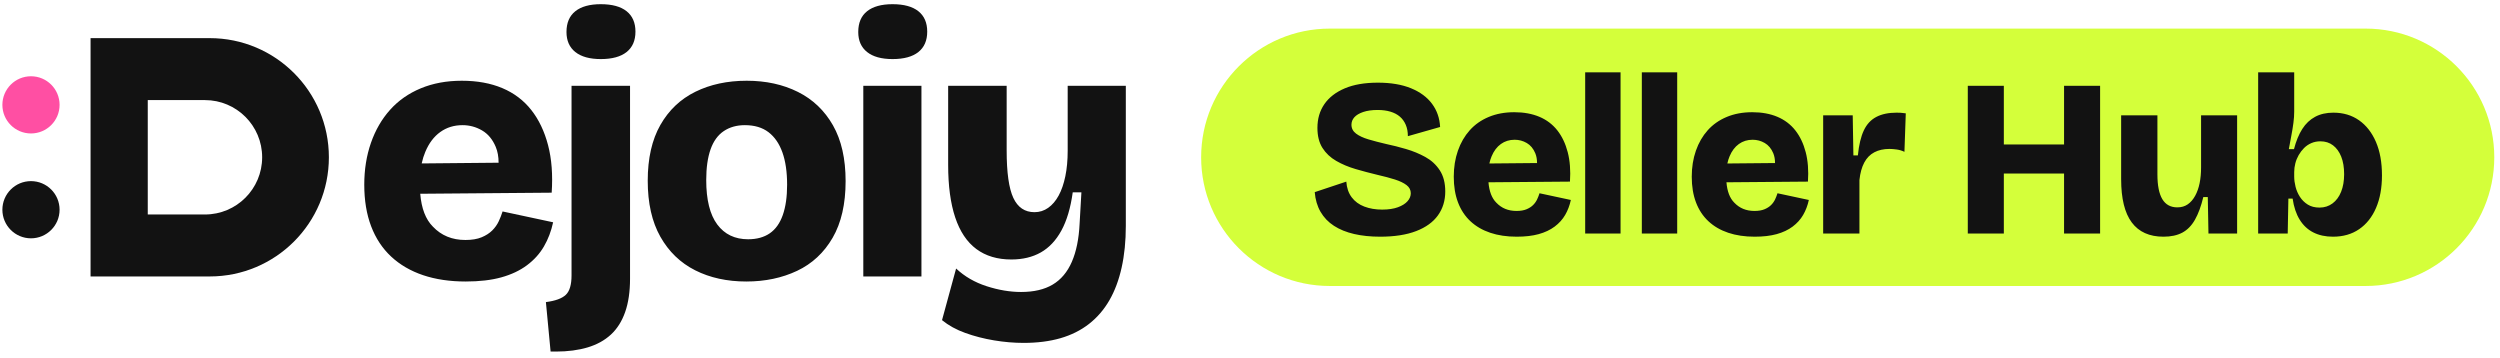
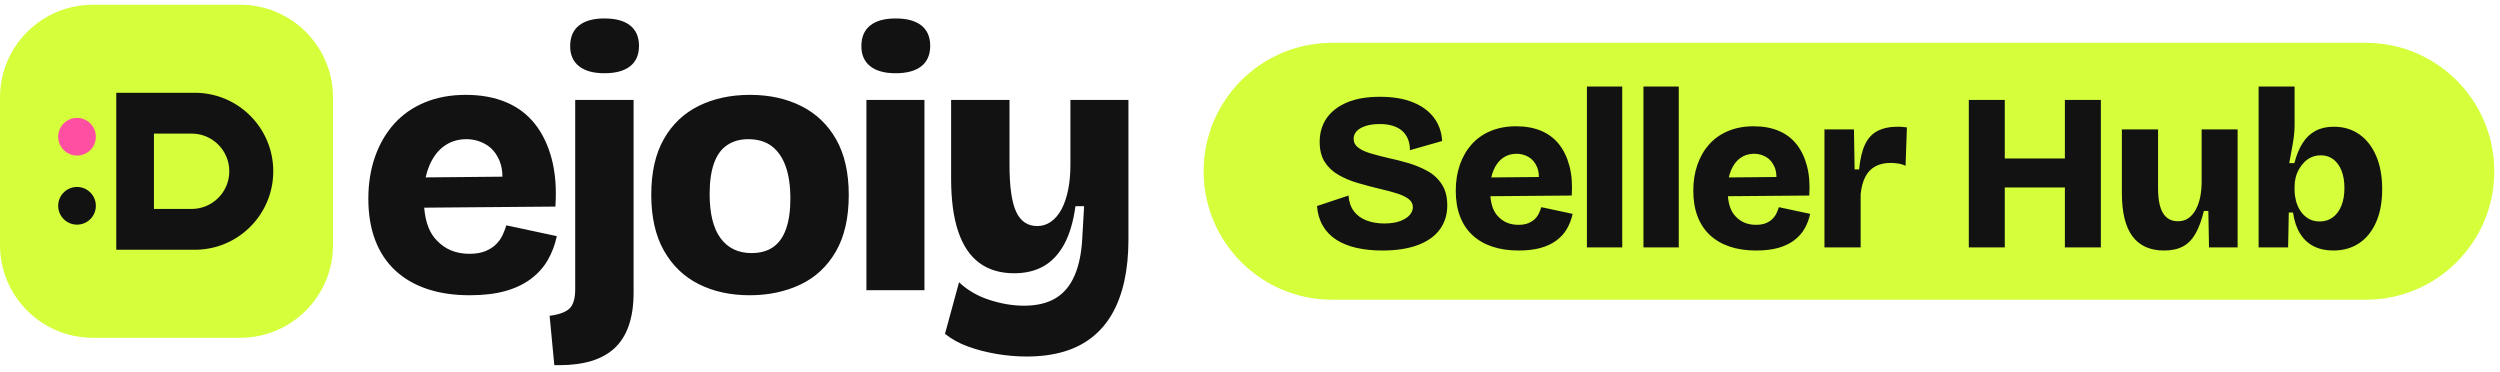
- <svg xmlns="http://www.w3.org/2000/svg" viewBox="0 -16 1049 150" role="img" aria-label=":Dejoiy Seller Hub">
-   <circle cx="13" cy="28" r="12" fill="#FF4FA3" />
-   <circle cx="13" cy="72" r="12" fill="#121212" />
-   <path fill-rule="evenodd" d="M38 0H88A50 50 0 0 1 88 100H38Z M62 26H86A24 24 0 0 1 86 74H62Z" fill="#121212" />
-   <g transform="translate(148 0)">
+ <svg xmlns="http://www.w3.org/2000/svg" viewBox="0 -22 1051 156" role="img" aria-label=":Dejoiy Seller Hub">
+   <rect x="0" y="-20" width="140" height="140" rx="39" fill="#D4FF3A" />
+   <g transform="translate(23.8 17) scale(.66)">
+     <circle cx="13" cy="28" r="12" fill="#FF4FA3" />
+     <circle cx="13" cy="72" r="12" fill="#121212" />
+     <path fill-rule="evenodd" d="M38 0H88A50 50 0 0 1 88 100H38Z M62 26H86A24 24 0 0 1 86 74H62Z" fill="#121212" />
+   </g>
+   <g transform="translate(150 0)">
    <path d="M47.424 102.121Q37.424 102.121 29.545 99.47Q21.667 96.818 16.136 91.667Q10.606 86.515 7.727 78.939Q4.848 71.364 4.848 61.515Q4.848 51.97 7.652 43.939Q10.455 35.909 15.682 30.076Q20.909 24.242 28.561 21.061Q36.212 17.879 45.758 17.879Q55.455 17.879 62.803 20.985Q70.152 24.091 74.924 30.152Q79.697 36.212 81.97 44.924Q84.242 53.636 83.485 64.848L28.333 65.303Q29.091 74.545 33.636 79.091Q38.939 84.697 47.273 84.697Q51.364 84.697 54.091 83.561Q56.818 82.424 58.561 80.682Q60.303 78.939 61.288 76.818Q62.273 74.697 62.879 72.727L84.091 77.273Q82.879 82.879 80.227 87.424Q77.576 91.97 73.106 95.303Q68.636 98.636 62.348 100.379Q56.061 102.121 47.424 102.121ZM28.939 52.576 61.212 52.273Q61.212 48.485 60.0 45.606Q58.03 40.909 54.242 38.712Q50.455 36.515 46.061 36.515Q40.758 36.515 36.742 39.394Q32.727 42.273 30.455 47.727Q29.545 49.848 28.939 52.576Z M85.303 131.515H83.03L81.061 110.758Q86.97 110.0 89.394 107.727Q91.818 105.455 91.818 99.545V20.0H116.364V100.909Q116.364 109.091 114.318 114.924Q112.273 120.758 108.333 124.394Q104.394 128.03 98.561 129.773Q92.727 131.515 85.303 131.515ZM104.091 8.788Q97.121 8.788 93.409 5.833Q89.697 2.879 89.697 -2.576Q89.697 -8.333 93.409 -11.288Q97.121 -14.242 104.091 -14.242Q111.212 -14.242 114.924 -11.288Q118.636 -8.333 118.636 -2.727Q118.636 2.879 114.924 5.833Q111.212 8.788 104.091 8.788Z M165.152 102.121Q153.03 102.121 143.712 97.424Q134.394 92.727 129.091 83.333Q123.788 73.939 123.788 59.848Q123.788 45.758 129.091 36.439Q134.394 27.121 143.788 22.5Q153.182 17.879 165.303 17.879Q177.424 17.879 186.818 22.576Q196.212 27.273 201.515 36.591Q206.818 45.909 206.818 60.0Q206.818 74.394 201.364 83.788Q195.909 93.182 186.439 97.652Q176.97 102.121 165.152 102.121ZM165.909 84.394Q171.364 84.394 175.0 81.894Q178.636 79.394 180.455 74.242Q182.273 69.091 182.273 61.515Q182.273 53.485 180.303 47.955Q178.333 42.424 174.47 39.47Q170.606 36.515 164.545 36.515Q159.394 36.515 155.682 39.015Q151.97 41.515 150.152 46.667Q148.333 51.818 148.333 59.545Q148.333 71.97 152.955 78.182Q157.576 84.394 165.909 84.394Z M214.242 100.0V20.0H238.636V100.0ZM226.515 8.788Q219.545 8.788 215.833 5.833Q212.121 2.879 212.121 -2.576Q212.121 -8.333 215.833 -11.288Q219.545 -14.242 226.515 -14.242Q233.636 -14.242 237.348 -11.288Q241.061 -8.333 241.061 -2.727Q241.061 2.879 237.348 5.833Q233.636 8.788 226.515 8.788Z M281.515 127.879Q275.455 127.879 269.091 126.818Q262.727 125.758 257.045 123.712Q251.364 121.667 247.273 118.333L253.182 96.667Q258.485 101.667 265.985 104.091Q273.485 106.515 280.455 106.515Q288.485 106.515 293.712 103.409Q298.939 100.303 301.742 93.864Q304.545 87.424 305.0 77.879L305.758 64.697H302.121Q300.758 74.545 297.348 80.758Q293.939 86.97 288.712 89.924Q283.485 92.879 276.364 92.879Q267.576 92.879 261.667 88.485Q255.758 84.091 252.803 75.227Q249.848 66.364 249.848 53.182V20.0H274.394V47.121Q274.394 61.061 277.197 67.045Q280.0 73.03 286.061 73.03Q289.242 73.03 291.818 71.212Q294.394 69.394 296.212 66.061Q298.03 62.727 299.015 57.955Q300.0 53.182 300.0 47.273V20.0H324.394V78.788Q324.394 88.333 322.652 96.212Q320.909 104.091 317.5 110.0Q314.091 115.909 308.939 119.924Q303.788 123.939 296.97 125.909Q290.152 127.879 281.515 127.879Z" fill="#121212" />
  </g>
-   <rect x="504" y="-4" width="542.6" height="108" rx="54" fill="#D4FF3A" />
-   <path d="M579.094 83.315Q573.082 83.315 568.197 82.188Q563.312 81.061 559.742 78.759Q556.173 76.458 554.106 72.888Q552.039 69.318 551.664 64.621L564.909 60.206Q565.191 64.152 567.164 66.782Q569.136 69.412 572.471 70.68Q575.806 71.948 579.939 71.948Q583.885 71.948 586.562 70.962Q589.239 69.976 590.602 68.426Q591.964 66.876 591.964 65.091Q591.964 63.024 590.179 61.662Q588.394 60.3 585.294 59.314Q582.194 58.327 578.061 57.388Q573.364 56.261 568.855 54.945Q564.345 53.63 560.682 51.517Q557.018 49.403 554.905 46.068Q552.791 42.733 552.791 37.661Q552.791 31.93 555.703 27.703Q558.615 23.476 564.252 21.08Q569.888 18.685 578.155 18.685Q586.327 18.685 592.058 21.033Q597.788 23.382 600.888 27.562Q603.988 31.742 604.27 37.285L590.742 41.136Q590.742 38.412 589.85 36.345Q588.958 34.279 587.361 32.917Q585.764 31.555 583.415 30.85Q581.067 30.145 578.061 30.145Q574.491 30.145 572.002 30.991Q569.512 31.836 568.291 33.198Q567.07 34.561 567.07 36.345Q567.07 38.6 568.995 40.056Q570.921 41.512 574.256 42.498Q577.591 43.485 581.63 44.424Q585.67 45.27 589.991 46.538Q594.312 47.806 598.07 49.873Q601.827 51.939 604.129 55.462Q606.43 58.985 606.43 64.339Q606.43 70.07 603.377 74.344Q600.324 78.618 594.218 80.967Q588.112 83.315 579.094 83.315Z M636.397 83.315Q630.197 83.315 625.312 81.671Q620.427 80.027 616.998 76.833Q613.57 73.639 611.785 68.942Q610.0 64.245 610.0 58.139Q610.0 52.221 611.738 47.242Q613.476 42.264 616.717 38.647Q619.958 35.03 624.702 33.058Q629.445 31.085 635.364 31.085Q641.376 31.085 645.932 33.011Q650.488 34.936 653.447 38.694Q656.406 42.452 657.815 47.853Q659.224 53.255 658.755 60.206L624.561 60.488Q625.03 66.218 627.848 69.036Q631.136 72.512 636.303 72.512Q638.839 72.512 640.53 71.808Q642.221 71.103 643.302 70.023Q644.382 68.942 644.992 67.627Q645.603 66.312 645.979 65.091L659.13 67.909Q658.379 71.385 656.735 74.203Q655.091 77.021 652.32 79.088Q649.548 81.155 645.65 82.235Q641.752 83.315 636.397 83.315ZM624.936 52.597 644.945 52.409Q644.945 50.061 644.194 48.276Q642.973 45.364 640.624 44.002Q638.276 42.639 635.552 42.639Q632.264 42.639 629.774 44.424Q627.285 46.209 625.876 49.591Q625.312 50.906 624.936 52.597Z M665.142 82.0V14.364H679.985V82.0Z M688.909 82.0V14.364H703.752V82.0Z M736.255 83.315Q730.055 83.315 725.17 81.671Q720.285 80.027 716.856 76.833Q713.427 73.639 711.642 68.942Q709.858 64.245 709.858 58.139Q709.858 52.221 711.595 47.242Q713.333 42.264 716.574 38.647Q719.815 35.03 724.559 33.058Q729.303 31.085 735.221 31.085Q741.233 31.085 745.789 33.011Q750.345 34.936 753.305 38.694Q756.264 42.452 757.673 47.853Q759.082 53.255 758.612 60.206L724.418 60.488Q724.888 66.218 727.706 69.036Q730.994 72.512 736.161 72.512Q738.697 72.512 740.388 71.808Q742.079 71.103 743.159 70.023Q744.239 68.942 744.85 67.627Q745.461 66.312 745.836 65.091L758.988 67.909Q758.236 71.385 756.592 74.203Q754.948 77.021 752.177 79.088Q749.406 81.155 745.508 82.235Q741.609 83.315 736.255 83.315ZM724.794 52.597 744.803 52.409Q744.803 50.061 744.052 48.276Q742.83 45.364 740.482 44.002Q738.133 42.639 735.409 42.639Q732.121 42.639 729.632 44.424Q727.142 46.209 725.733 49.591Q725.17 50.906 724.794 52.597Z M765.0 82.0V32.4H777.4L777.682 49.215H779.561Q780.218 42.639 782.05 38.741Q783.882 34.842 787.311 33.058Q790.739 31.273 795.812 31.273Q796.564 31.273 797.503 31.32Q798.442 31.367 799.664 31.555L799.1 47.712Q797.597 46.961 795.859 46.726Q794.121 46.491 792.806 46.491Q789.142 46.491 786.465 47.9Q783.788 49.309 782.238 52.221Q780.688 55.133 780.218 59.548V82.0Z M866.079 82.0V56.824H840.809V82.0H825.685V20H840.809V44.612H866.079V20H881.203V82.0Z M907.788 83.315Q898.958 83.315 894.495 77.35Q890.033 71.385 890.033 59.173V32.4H905.252V57.2Q905.252 64.152 907.318 67.58Q909.385 71.009 913.612 71.009Q916.148 71.009 917.98 69.741Q919.812 68.473 921.08 66.171Q922.348 63.87 922.959 60.864Q923.57 57.858 923.57 54.288V32.4H938.694V82.0H926.67L926.388 66.688H924.509Q923.1 72.512 920.986 76.223Q918.873 79.933 915.679 81.624Q912.485 83.315 907.788 83.315Z M978.9 83.315Q974.203 83.315 970.68 81.53Q967.158 79.745 964.95 76.176Q962.742 72.606 961.991 67.345H960.206L959.924 82.0H947.524V14.364H962.648V30.803Q962.648 33.058 962.32 35.547Q961.991 38.036 961.474 40.761Q960.958 43.485 960.394 46.585H962.555Q963.87 41.512 966.03 38.13Q968.191 34.748 971.432 33.011Q974.673 31.273 979.088 31.273Q985.288 31.273 989.844 34.467Q994.4 37.661 996.936 43.532Q999.473 49.403 999.473 57.576Q999.473 65.467 996.983 71.244Q994.494 77.021 989.891 80.168Q985.288 83.315 978.9 83.315ZM973.264 71.103Q976.364 71.103 978.712 69.365Q981.061 67.627 982.329 64.48Q983.597 61.333 983.597 57.106Q983.597 52.785 982.376 49.732Q981.155 46.679 978.947 44.988Q976.739 43.297 973.639 43.297Q971.573 43.297 969.835 44.048Q968.097 44.8 966.782 46.115Q965.467 47.43 964.527 49.074Q963.588 50.718 963.118 52.55Q962.648 54.382 962.648 56.167V58.139Q962.648 60.112 963.212 62.367Q963.776 64.621 965.044 66.594Q966.312 68.567 968.332 69.835Q970.352 71.103 973.264 71.103Z" fill="#121212" />
+   <rect x="506" y="-4" width="542.6" height="108" rx="54" fill="#D4FF3A" />
+   <path d="M581.094 83.315Q575.082 83.315 570.197 82.188Q565.312 81.061 561.742 78.759Q558.173 76.458 556.106 72.888Q554.039 69.318 553.664 64.621L566.909 60.206Q567.191 64.152 569.164 66.782Q571.136 69.412 574.471 70.68Q577.806 71.948 581.939 71.948Q585.885 71.948 588.562 70.962Q591.239 69.976 592.602 68.426Q593.964 66.876 593.964 65.091Q593.964 63.024 592.179 61.662Q590.394 60.3 587.294 59.314Q584.194 58.327 580.061 57.388Q575.364 56.261 570.855 54.945Q566.345 53.63 562.682 51.517Q559.018 49.403 556.905 46.068Q554.791 42.733 554.791 37.661Q554.791 31.93 557.703 27.703Q560.615 23.476 566.252 21.08Q571.888 18.685 580.155 18.685Q588.327 18.685 594.058 21.033Q599.788 23.382 602.888 27.562Q605.988 31.742 606.27 37.285L592.742 41.136Q592.742 38.412 591.85 36.345Q590.958 34.279 589.361 32.917Q587.764 31.555 585.415 30.85Q583.067 30.145 580.061 30.145Q576.491 30.145 574.002 30.991Q571.512 31.836 570.291 33.198Q569.07 34.561 569.07 36.345Q569.07 38.6 570.995 40.056Q572.921 41.512 576.256 42.498Q579.591 43.485 583.63 44.424Q587.67 45.27 591.991 46.538Q596.312 47.806 600.07 49.873Q603.827 51.939 606.129 55.462Q608.43 58.985 608.43 64.339Q608.43 70.07 605.377 74.344Q602.324 78.618 596.218 80.967Q590.112 83.315 581.094 83.315Z M638.397 83.315Q632.197 83.315 627.312 81.671Q622.427 80.027 618.998 76.833Q615.57 73.639 613.785 68.942Q612.0 64.245 612.0 58.139Q612.0 52.221 613.738 47.242Q615.476 42.264 618.717 38.647Q621.958 35.03 626.702 33.058Q631.445 31.085 637.364 31.085Q643.376 31.085 647.932 33.011Q652.488 34.936 655.447 38.694Q658.406 42.452 659.815 47.853Q661.224 53.255 660.755 60.206L626.561 60.488Q627.03 66.218 629.848 69.036Q633.136 72.512 638.303 72.512Q640.839 72.512 642.53 71.808Q644.221 71.103 645.302 70.023Q646.382 68.942 646.992 67.627Q647.603 66.312 647.979 65.091L661.13 67.909Q660.379 71.385 658.735 74.203Q657.091 77.021 654.32 79.088Q651.548 81.155 647.65 82.235Q643.752 83.315 638.397 83.315ZM626.936 52.597 646.945 52.409Q646.945 50.061 646.194 48.276Q644.973 45.364 642.624 44.002Q640.276 42.639 637.552 42.639Q634.264 42.639 631.774 44.424Q629.285 46.209 627.876 49.591Q627.312 50.906 626.936 52.597Z M667.142 82.0V14.364H681.985V82.0Z M690.909 82.0V14.364H705.752V82.0Z M738.255 83.315Q732.055 83.315 727.17 81.671Q722.285 80.027 718.856 76.833Q715.427 73.639 713.642 68.942Q711.858 64.245 711.858 58.139Q711.858 52.221 713.595 47.242Q715.333 42.264 718.574 38.647Q721.815 35.03 726.559 33.058Q731.303 31.085 737.221 31.085Q743.233 31.085 747.789 33.011Q752.345 34.936 755.305 38.694Q758.264 42.452 759.673 47.853Q761.082 53.255 760.612 60.206L726.418 60.488Q726.888 66.218 729.706 69.036Q732.994 72.512 738.161 72.512Q740.697 72.512 742.388 71.808Q744.079 71.103 745.159 70.023Q746.239 68.942 746.85 67.627Q747.461 66.312 747.836 65.091L760.988 67.909Q760.236 71.385 758.592 74.203Q756.948 77.021 754.177 79.088Q751.406 81.155 747.508 82.235Q743.609 83.315 738.255 83.315ZM726.794 52.597 746.803 52.409Q746.803 50.061 746.052 48.276Q744.83 45.364 742.482 44.002Q740.133 42.639 737.409 42.639Q734.121 42.639 731.632 44.424Q729.142 46.209 727.733 49.591Q727.17 50.906 726.794 52.597Z M767.0 82.0V32.4H779.4L779.682 49.215H781.561Q782.218 42.639 784.05 38.741Q785.882 34.842 789.311 33.058Q792.739 31.273 797.812 31.273Q798.564 31.273 799.503 31.32Q800.442 31.367 801.664 31.555L801.1 47.712Q799.597 46.961 797.859 46.726Q796.121 46.491 794.806 46.491Q791.142 46.491 788.465 47.9Q785.788 49.309 784.238 52.221Q782.688 55.133 782.218 59.548V82.0Z M868.079 82.0V56.824H842.809V82.0H827.685V20H842.809V44.612H868.079V20H883.203V82.0Z M909.788 83.315Q900.958 83.315 896.495 77.35Q892.033 71.385 892.033 59.173V32.4H907.252V57.2Q907.252 64.152 909.318 67.58Q911.385 71.009 915.612 71.009Q918.148 71.009 919.98 69.741Q921.812 68.473 923.08 66.171Q924.348 63.87 924.959 60.864Q925.57 57.858 925.57 54.288V32.4H940.694V82.0H928.67L928.388 66.688H926.509Q925.1 72.512 922.986 76.223Q920.873 79.933 917.679 81.624Q914.485 83.315 909.788 83.315Z M980.9 83.315Q976.203 83.315 972.68 81.53Q969.158 79.745 966.95 76.176Q964.742 72.606 963.991 67.345H962.206L961.924 82.0H949.524V14.364H964.648V30.803Q964.648 33.058 964.32 35.547Q963.991 38.036 963.474 40.761Q962.958 43.485 962.394 46.585H964.555Q965.87 41.512 968.03 38.13Q970.191 34.748 973.432 33.011Q976.673 31.273 981.088 31.273Q987.288 31.273 991.844 34.467Q996.4 37.661 998.936 43.532Q1001.473 49.403 1001.473 57.576Q1001.473 65.467 998.983 71.244Q996.494 77.021 991.891 80.168Q987.288 83.315 980.9 83.315ZM975.264 71.103Q978.364 71.103 980.712 69.365Q983.061 67.627 984.329 64.48Q985.597 61.333 985.597 57.106Q985.597 52.785 984.376 49.732Q983.155 46.679 980.947 44.988Q978.739 43.297 975.639 43.297Q973.573 43.297 971.835 44.048Q970.097 44.8 968.782 46.115Q967.467 47.43 966.527 49.074Q965.588 50.718 965.118 52.55Q964.648 54.382 964.648 56.167V58.139Q964.648 60.112 965.212 62.367Q965.776 64.621 967.044 66.594Q968.312 68.567 970.332 69.835Q972.352 71.103 975.264 71.103Z" fill="#121212" />
</svg>
